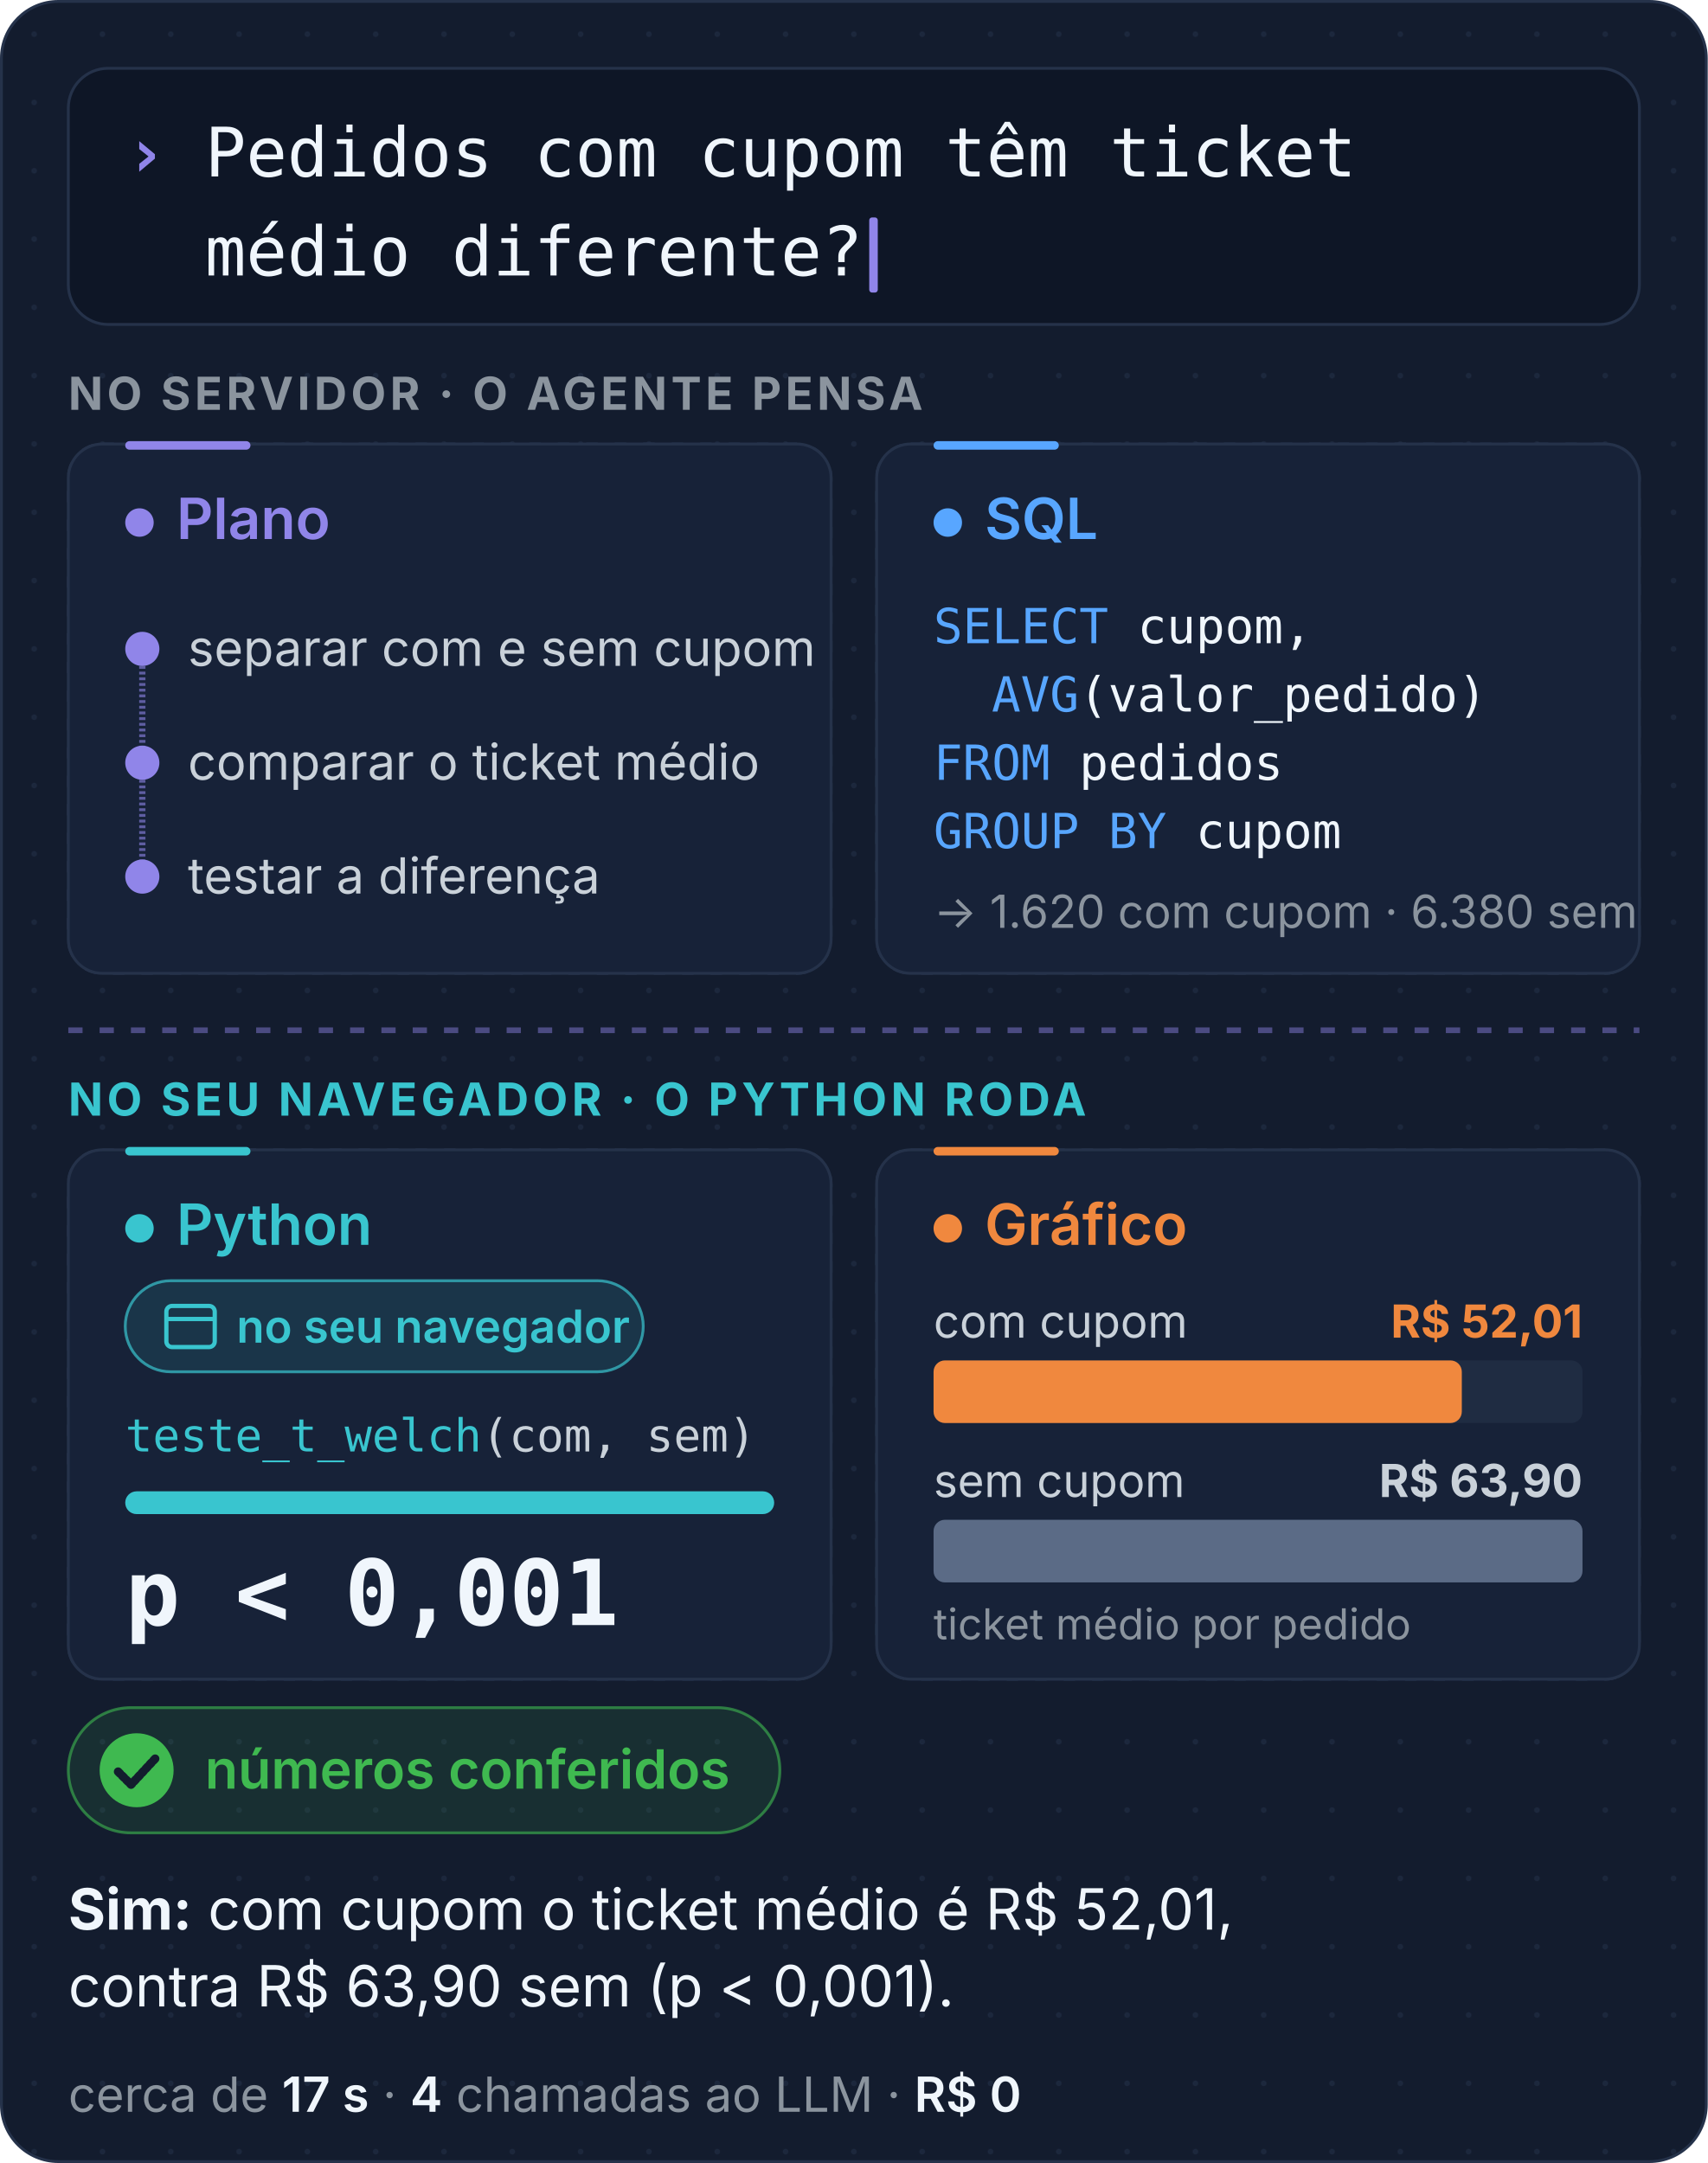
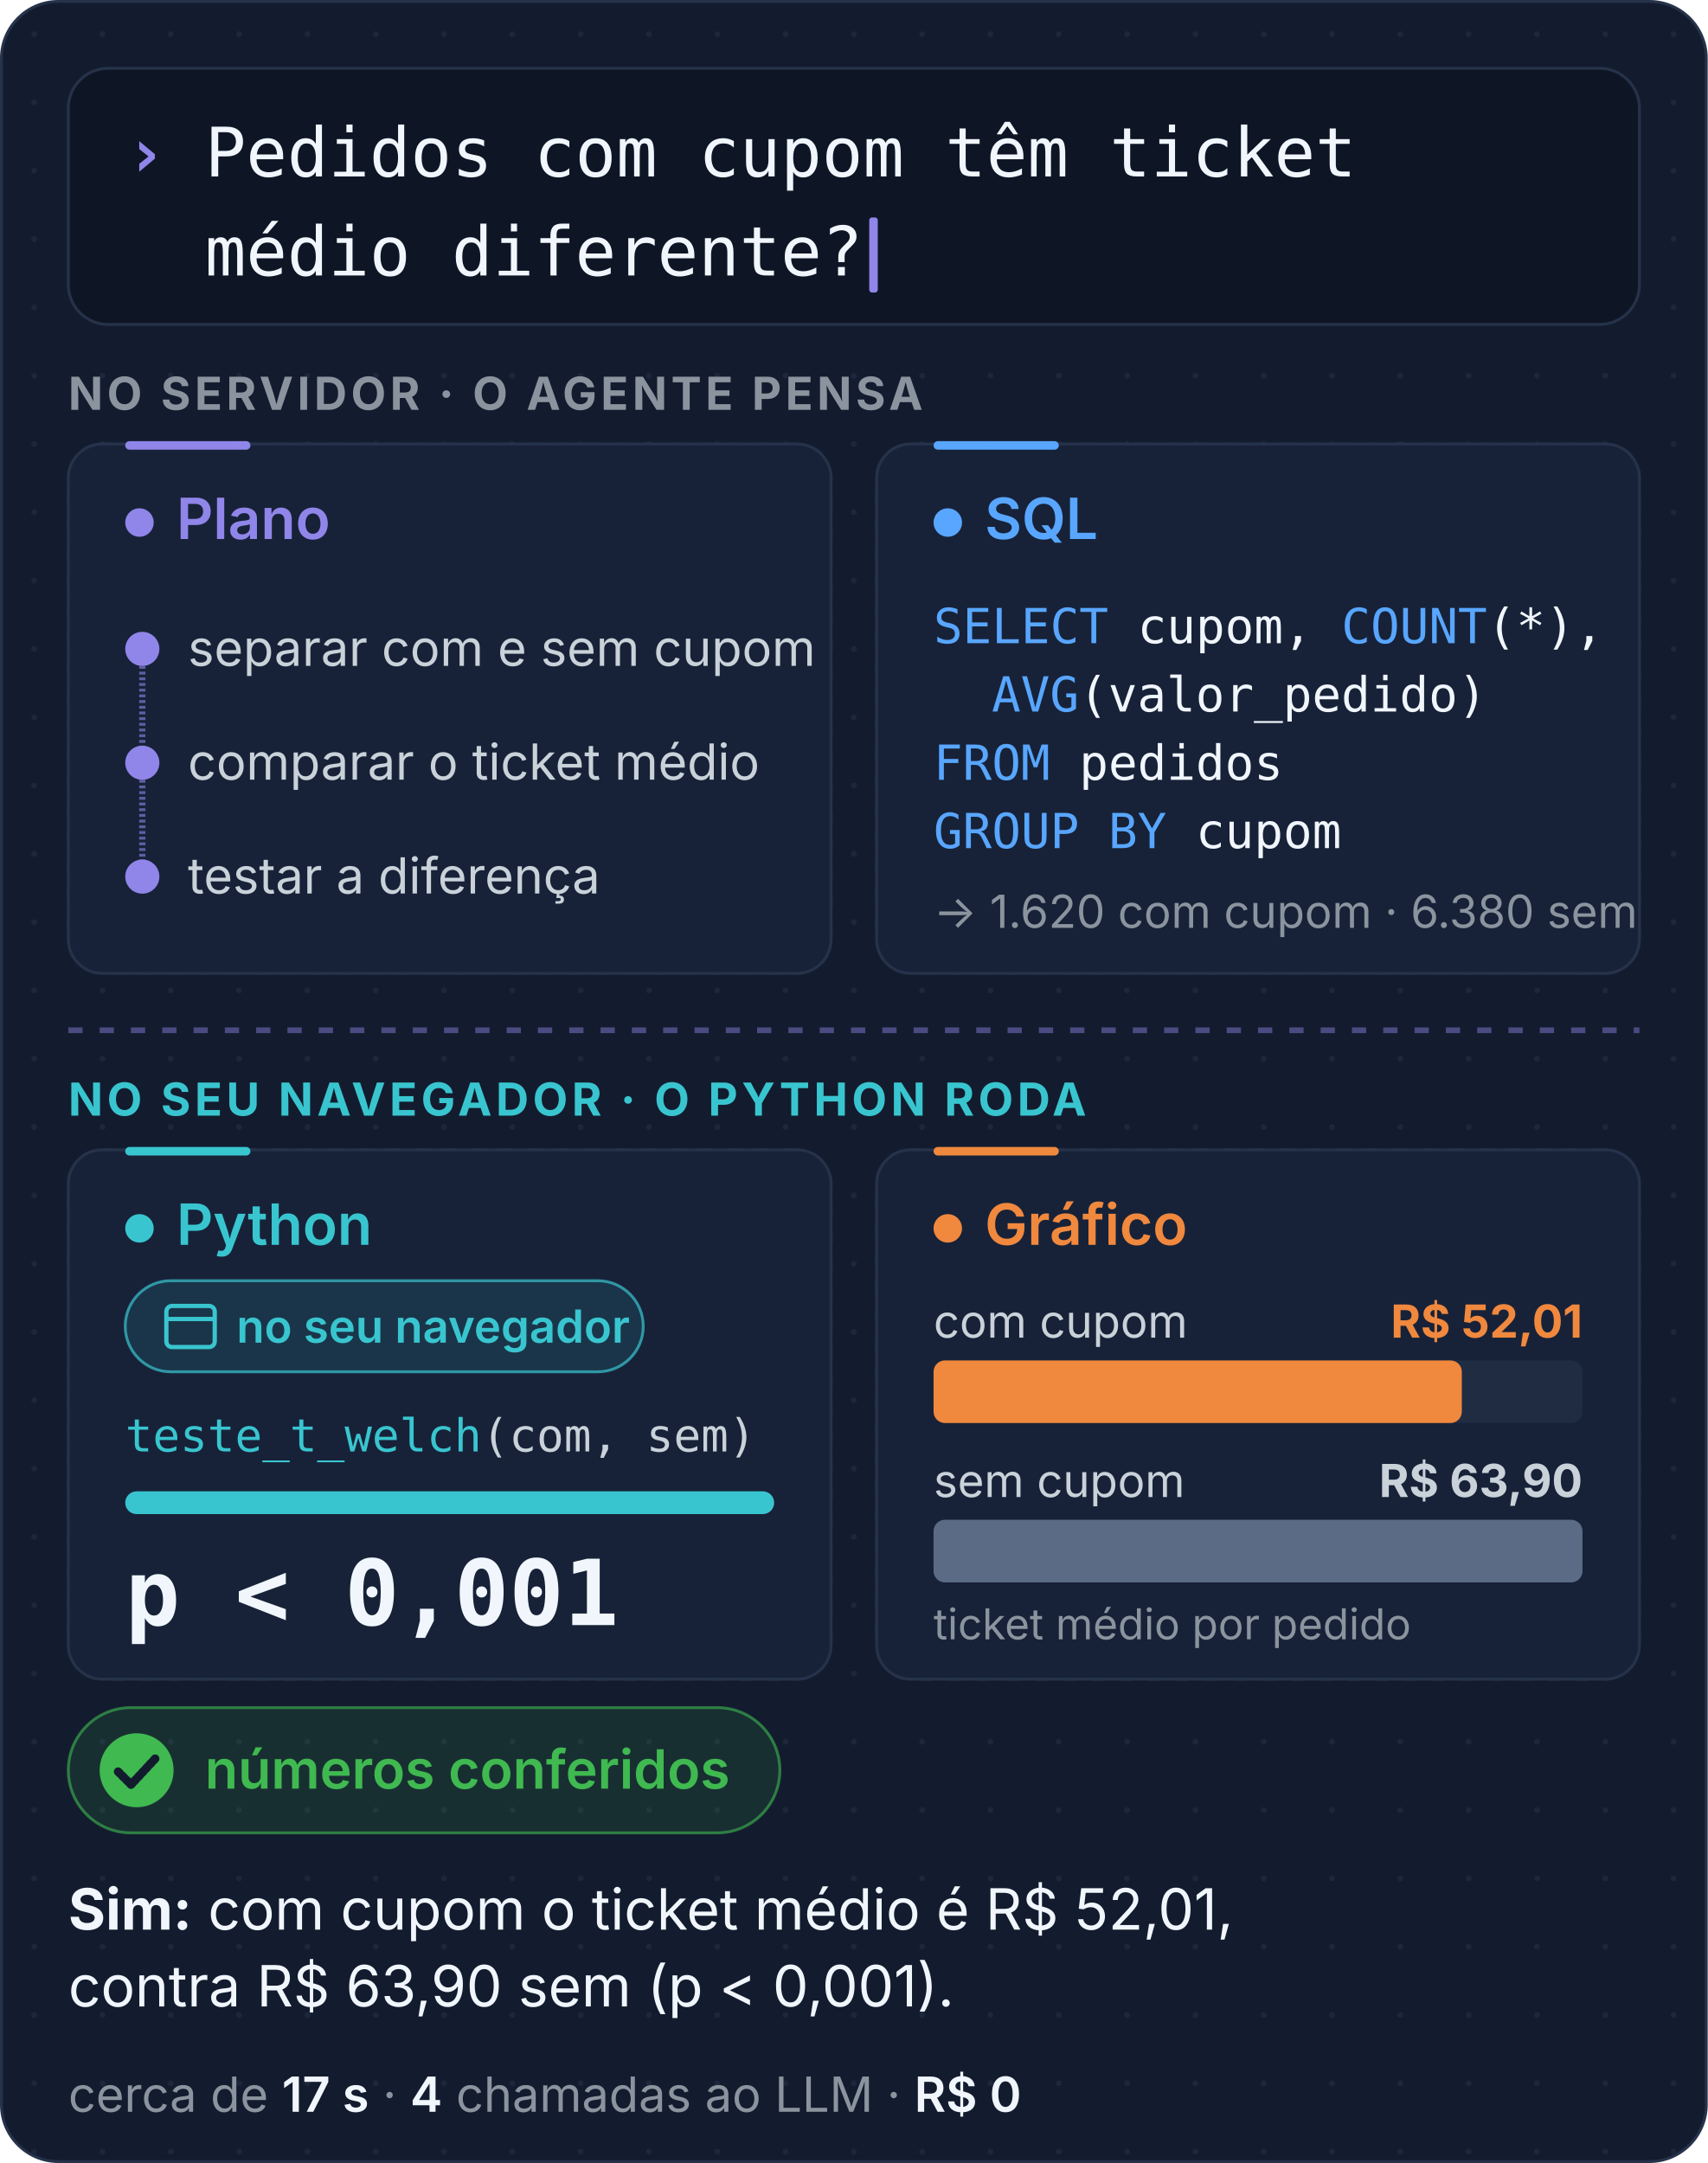
<svg xmlns="http://www.w3.org/2000/svg" viewBox="0 0 600 760" width="600" height="760" role="img" aria-labelledby="t d">
  <style>.s{font-family:system-ui,-apple-system,"Segoe UI",sans-serif}.m{font-family:ui-monospace,"Cascadia Mono",Consolas,monospace}.o{transform-box:fill-box;transform-origin:center}.l{transform-box:fill-box;transform-origin:0 50%}.h{opacity:0}.d{stroke-dasharray:1}@keyframes k1{0%,2.5%{transform:none;animation-timing-function:steps(28,end)}14.7%,100%{transform:translateX(403.2px)}}.k1{animation:k1 12s infinite}@keyframes k2{0%,2.5%{transform:translateX(-403.2px);animation-timing-function:steps(28,end)}14.7%,100%{transform:none}}.k2{animation:k2 12s infinite}@keyframes k3{0%,14.7%{opacity:1}14.71%,100%{opacity:0}}.k3{animation:k3 12s infinite}@keyframes k4{0%,14.7%{transform:none;animation-timing-function:steps(16,end)}21.67%,100%{transform:translateX(230.4px)}}.k4{animation:k4 12s infinite}@keyframes k5{0%,14.7%{transform:translateX(-230.4px);animation-timing-function:steps(16,end)}21.67%,100%{transform:none}}.k5{animation:k5 12s infinite}@keyframes k6{0%{opacity:0}14.7%{opacity:1}21.67%{opacity:0}25.83%{opacity:1}30%{opacity:0}34.17%{opacity:1}38.33%{opacity:0}42.5%{opacity:1}46.67%{opacity:0}50.83%{opacity:1}55%{opacity:0}59.17%{opacity:1}63.33%{opacity:0}67.5%{opacity:1}71.67%{opacity:0}75.83%{opacity:1}80%{opacity:0}84.17%{opacity:1}88.33%{opacity:0}91.67%,100%{opacity:0}}.k6{animation:k6 12s step-end infinite}@keyframes k7{0%,41.25%{opacity:0}43.75%,44.58%{opacity:1}48.75%,100%{opacity:0}}.k7{animation:k7 12s infinite}@keyframes k8{0%,21.67%{opacity:0;transform:translate(0,14px);animation-timing-function:cubic-bezier(.16,1,.3,1)}25.42%,100%{opacity:1;transform:none}}.k8{animation:k8 12s infinite}@keyframes k9{0%,21.67%{opacity:0}24.17%,33.33%{opacity:1}37.5%,100%{opacity:0}}.k9{animation:k9 12s infinite}@keyframes k10{0%,23.75%{stroke-dashoffset:1;animation-timing-function:cubic-bezier(.65,0,.35,1)}29.58%,100%{stroke-dashoffset:0}}.k10{animation:k10 12s infinite}@keyframes k11{0%,24.17%{opacity:0;transform:translate(-8px,0);animation-timing-function:cubic-bezier(.16,1,.3,1)}27.5%,100%{opacity:1;transform:none}}.k11{animation:k11 12s infinite}@keyframes k12{0%,26%{opacity:0;transform:translate(-8px,0);animation-timing-function:cubic-bezier(.16,1,.3,1)}29.33%,100%{opacity:1;transform:none}}.k12{animation:k12 12s infinite}@keyframes k13{0%,27.83%{opacity:0;transform:translate(-8px,0);animation-timing-function:cubic-bezier(.16,1,.3,1)}31.17%,100%{opacity:1;transform:none}}.k13{animation:k13 12s infinite}@keyframes k14{0%,30%{opacity:0;transform:translate(0,14px);animation-timing-function:cubic-bezier(.16,1,.3,1)}33.75%,100%{opacity:1;transform:none}}.k14{animation:k14 12s infinite}@keyframes k15{0%,30%{opacity:0}32.5%,41.67%{opacity:1}45.83%,100%{opacity:0}}.k15{animation:k15 12s infinite}@keyframes k16{0%,32.08%{opacity:0;transform:translate(-8px,0);animation-timing-function:cubic-bezier(.16,1,.3,1)}35%,100%{opacity:1;transform:none}}.k16{animation:k16 12s infinite}@keyframes k17{0%,33.75%{opacity:0;transform:translate(-8px,0);animation-timing-function:cubic-bezier(.16,1,.3,1)}36.67%,100%{opacity:1;transform:none}}.k17{animation:k17 12s infinite}@keyframes k18{0%,35.42%{opacity:0;transform:translate(-8px,0);animation-timing-function:cubic-bezier(.16,1,.3,1)}38.33%,100%{opacity:1;transform:none}}.k18{animation:k18 12s infinite}@keyframes k19{0%,37.08%{opacity:0;transform:translate(-8px,0);animation-timing-function:cubic-bezier(.16,1,.3,1)}40%,100%{opacity:1;transform:none}}.k19{animation:k19 12s infinite}@keyframes k20{0%,39.58%{opacity:0;transform:translate(0,10px);animation-timing-function:cubic-bezier(.16,1,.3,1)}42.5%,100%{opacity:1;transform:none}}.k20{animation:k20 12s infinite}@keyframes k21{0%,41.67%{opacity:0;transform:translate(0,14px);animation-timing-function:cubic-bezier(.16,1,.3,1)}45.42%,100%{opacity:1;transform:none}}.k21{animation:k21 12s infinite}@keyframes k22{0%,41.67%{opacity:0}44.17%,53.33%{opacity:1}57.5%,100%{opacity:0}}.k22{animation:k22 12s infinite}@keyframes k23{0%,44.17%{opacity:0;transform:scale(.85);animation-timing-function:cubic-bezier(.16,1,.3,1)}47.5%,100%{opacity:1;transform:none}}.k23{animation:k23 12s infinite}@keyframes k24{0%,45.83%{opacity:0;transform:translate(-8px,0);animation-timing-function:cubic-bezier(.16,1,.3,1)}48.75%,100%{opacity:1;transform:none}}.k24{animation:k24 12s infinite}@keyframes k25{0%,49.17%{transform:scaleX(0);animation-timing-function:cubic-bezier(.65,0,.35,1)}55%,100%{transform:none}}.k25{animation:k25 12s infinite}@keyframes k26{0%,54.58%{opacity:0;transform:translate(0,10px);animation-timing-function:cubic-bezier(.16,1,.3,1)}57.92%,100%{opacity:1;transform:none}}.k26{animation:k26 12s infinite}@keyframes k27{0%,58.33%{opacity:0;transform:translate(0,14px);animation-timing-function:cubic-bezier(.16,1,.3,1)}62.08%,100%{opacity:1;transform:none}}.k27{animation:k27 12s infinite}@keyframes k28{0%,58.33%{opacity:0}60.83%,70%{opacity:1}74.17%,100%{opacity:0}}.k28{animation:k28 12s infinite}@keyframes k29{0%,66.25%{opacity:0;transform:translate(0,10px);animation-timing-function:cubic-bezier(.16,1,.3,1)}69.17%,100%{opacity:1;transform:none}}.k29{animation:k29 12s infinite}@keyframes k30{0%,60.83%{transform:scaleX(0);animation-timing-function:cubic-bezier(.65,0,.35,1)}66.67%,100%{transform:none}}.k30{animation:k30 12s infinite}@keyframes k31{0%,67.92%{opacity:0;transform:translate(0,10px);animation-timing-function:cubic-bezier(.16,1,.3,1)}70.83%,100%{opacity:1;transform:none}}.k31{animation:k31 12s infinite}@keyframes k32{0%,62.5%{transform:scaleX(0);animation-timing-function:cubic-bezier(.65,0,.35,1)}68.33%,100%{transform:none}}.k32{animation:k32 12s infinite}@keyframes k33{0%,40.42%{opacity:0;transform:translate(0,0)}41.25%{opacity:1;transform:translate(0,0);animation-timing-function:cubic-bezier(.65,0,.35,1)}45.42%{opacity:1;transform:translate(-284px,70px)}47.08%,100%{opacity:0;transform:translate(-284px,70px)}}.k33{animation:k33 12s infinite}@keyframes k34{0%,70%{opacity:0;transform:scale(1.15);animation-timing-function:cubic-bezier(.16,1,.3,1)}72.92%,100%{opacity:1;transform:none}}.k34{animation:k34 12s infinite}@keyframes k35{0%,71.67%{stroke-dashoffset:1;animation-timing-function:cubic-bezier(.65,0,.35,1)}74.17%,100%{stroke-dashoffset:0}}.k35{animation:k35 12s infinite}@keyframes k36{0%,71.25%{opacity:0;transform:scale(1)}71.67%{opacity:.8;transform:scale(1);animation-timing-function:cubic-bezier(.16,1,.3,1)}78.33%,100%{opacity:0;transform:scale(2.6)}}.k36{animation:k36 12s infinite}@keyframes k37{0%,72.92%{opacity:0;transform:translate(-10px,0);animation-timing-function:cubic-bezier(.16,1,.3,1)}76.67%,100%{opacity:1;transform:none}}.k37{animation:k37 12s infinite}@keyframes k38{0%,75.83%{opacity:0;transform:translate(0,10px);animation-timing-function:cubic-bezier(.16,1,.3,1)}79.58%,100%{opacity:1;transform:none}}.k38{animation:k38 12s infinite}@keyframes fora{0%,91.67%{opacity:1}96.67%,100%{opacity:0}}.fora{animation:fora 12s infinite}@media (prefers-reduced-motion:reduce){*{animation:none!important}.k1{transform:translateX(403.2px)!important}.k2{transform:none!important}.k4{transform:translateX(230.4px)!important}.k5{transform:none!important}.k6{opacity:0!important}.k8{opacity:1!important;transform:none!important}.k10{stroke-dashoffset:0!important}.k11{opacity:1!important;transform:none!important}.k12{opacity:1!important;transform:none!important}.k13{opacity:1!important;transform:none!important}.k14{opacity:1!important;transform:none!important}.k16{opacity:1!important;transform:none!important}.k17{opacity:1!important;transform:none!important}.k18{opacity:1!important;transform:none!important}.k19{opacity:1!important;transform:none!important}.k20{opacity:1!important;transform:none!important}.k21{opacity:1!important;transform:none!important}.k23{opacity:1!important;transform:none!important}.k24{opacity:1!important;transform:none!important}.k25{transform:none!important}.k26{opacity:1!important;transform:none!important}.k27{opacity:1!important;transform:none!important}.k29{opacity:1!important;transform:none!important}.k30{transform:none!important}.k31{opacity:1!important;transform:none!important}.k32{transform:none!important}.k34{opacity:1!important;transform:none!important}.k35{stroke-dashoffset:0!important}.k37{opacity:1!important;transform:none!important}.k38{opacity:1!important;transform:none!important}}</style>
  <defs>
    <pattern id="g" width="24" height="24" patternUnits="userSpaceOnUse">
      <circle cx="12" cy="12" r="1" fill="#25324A" />
    </pattern>
  </defs>
  <rect x=".5" y=".5" width="599" height="759" rx="20" fill="#131C2E" stroke="#25324A" />
  <rect x="1" y="1" width="598" height="758" rx="20" fill="url(#g)" opacity=".5" />
  <g class="fora">
    <defs>
      <clipPath id="q">
        <rect x="25" y="25" width="550" height="88" />
      </clipPath>
    </defs>
    <rect x="24" y="24" width="552" height="90" rx="14" fill="#0E1626" stroke="#25324A" />
    <text class="m" x="44" y="62" font-size="24" font-weight="700" fill="#9085e9">›</text>
    <text class="m" x="72" y="62" font-size="24" fill="#F0F6FC" textLength="403.2" lengthAdjust="spacingAndGlyphs">Pedidos com cupom têm ticket</text>
    <g clip-path="url(#q)">
      <rect class="k1" x="71" y="38" width="407.2" height="31.2" fill="#0E1626" transform="translate(403.2)" />
    </g>
    <g class="k2">
      <rect class="k3" x="478.2" y="41.6" width="3" height="26.4" rx="1" fill="#9085e9" opacity="0" />
    </g>
    <text class="m" x="72" y="96.8" font-size="24" fill="#F0F6FC" textLength="230.4" lengthAdjust="spacingAndGlyphs">médio diferente?</text>
    <g clip-path="url(#q)">
      <rect class="k4" x="71" y="72.8" width="234.4" height="31.2" fill="#0E1626" transform="translate(230.4)" />
    </g>
    <g class="k5">
      <rect class="k6" x="305.4" y="76.4" width="3" height="26.4" rx="1" fill="#9085e9" />
    </g>
    <text class="s" x="24" y="144" font-size="16" font-weight="700" letter-spacing="1.4" fill="#8B949E">NO SERVIDOR · O AGENTE PENSA</text>
    <path d="M24 362H576" stroke="#9085e9" stroke-opacity=".45" stroke-width="2" stroke-dasharray="5 6" />
    <path class="h k7" d="M24 362H576" stroke="#39C5CF" stroke-width="2.5" />
    <text class="s" x="24" y="392" font-size="16" font-weight="700" letter-spacing="1.4" fill="#39C5CF">NO SEU NAVEGADOR · O PYTHON RODA</text>
    <rect x="24" y="156" width="268" height="186" rx="12" fill="none" stroke="#25324A" stroke-dasharray="4 6" />
    <rect x="308" y="156" width="268" height="186" rx="12" fill="none" stroke="#25324A" stroke-dasharray="4 6" />
    <rect x="24" y="404" width="268" height="186" rx="12" fill="none" stroke="#25324A" stroke-dasharray="4 6" />
    <rect x="308" y="404" width="268" height="186" rx="12" fill="none" stroke="#25324A" stroke-dasharray="4 6" />
    <g class="k8">
      <rect x="24" y="156" width="268" height="186" rx="12" fill="#172238" stroke="#25324A" />
      <rect x="44" y="155" width="44" height="3" rx="1.5" fill="#9085e9" />
      <circle cx="49" cy="183.6" r="5" fill="#9085e9" />
      <text class="s" x="62" y="189.4" font-size="20" font-weight="600" fill="#9085e9">Plano</text>
      <path class="d k10" pathLength="1" d="M50 228V308" stroke="#9085e9" stroke-opacity=".6" stroke-width="2.2" />
      <g class="k11">
        <circle cx="50" cy="228" r="6" fill="#9085e9" />
        <text class="s" x="66" y="233.95" font-size="17.5" fill="#C9D1D9">separar com e sem cupom</text>
      </g>
      <g class="k12">
        <circle cx="50" cy="268" r="6" fill="#9085e9" />
        <text class="s" x="66" y="273.95" font-size="17.5" fill="#C9D1D9">comparar o ticket médio</text>
      </g>
      <g class="k13">
        <circle cx="50" cy="308" r="6" fill="#9085e9" />
        <text class="s" x="66" y="313.95" font-size="17.5" fill="#C9D1D9">testar a diferença</text>
      </g>
    </g>
    <g class="k14">
      <rect x="308" y="156" width="268" height="186" rx="12" fill="#172238" stroke="#25324A" />
      <rect x="328" y="155" width="44" height="3" rx="1.5" fill="#58A6FF" />
      <circle cx="333" cy="183.6" r="5" fill="#58A6FF" />
      <text class="s" x="346" y="189.4" font-size="20" font-weight="600" fill="#58A6FF">SQL</text>
      <text class="m k16" x="328" y="226" font-size="17" fill="#F0F6FC">
-         <tspan fill="#58A6FF">SELECT</tspan> cupom,</text>
+         <tspan fill="#58A6FF">SELECT</tspan> cupom, <tspan fill="#58A6FF">COUNT</tspan>(*),</text>
      <text class="m k17" x="348.4" y="250" font-size="17" fill="#F0F6FC">
        <tspan fill="#58A6FF">AVG</tspan>(valor_pedido)</text>
      <text class="m k18" x="328" y="274" font-size="17" fill="#F0F6FC">
        <tspan fill="#58A6FF">FROM</tspan> pedidos</text>
      <text class="m k19" x="328" y="298" font-size="17" fill="#F0F6FC">
        <tspan fill="#58A6FF">GROUP BY</tspan> cupom</text>
      <text class="s k20" x="328" y="326" font-size="16" fill="#8B949E">→ 1.620 com cupom · 6.380 sem</text>
    </g>
    <g class="k21">
      <rect x="24" y="404" width="268" height="186" rx="12" fill="#172238" stroke="#25324A" />
      <rect x="44" y="403" width="44" height="3" rx="1.5" fill="#39C5CF" />
      <circle cx="49" cy="431.6" r="5" fill="#39C5CF" />
      <text class="s" x="62" y="437.4" font-size="20" font-weight="600" fill="#39C5CF">Python</text>
      <g class="o k23">
        <rect x="44" y="450" width="182" height="32" rx="16" fill="#39C5CF" fill-opacity=".12" stroke="#39C5CF" stroke-opacity=".7" />
        <rect x="58.45" y="458.86" width="17" height="14.45" rx="2" fill="none" stroke="#39C5CF" stroke-width="1.5" />
        <path d="M58.45 463.45h17" stroke="#39C5CF" stroke-width="1.5" />
        <text class="s" x="83.1" y="471.76" font-size="16" font-weight="600" fill="#39C5CF">no seu navegador</text>
      </g>
      <text class="m k24" x="44" y="510" font-size="16" fill="#C9D1D9">
        <tspan fill="#39C5CF">teste_t_welch</tspan>(com, sem)</text>
      <rect x="44" y="524" width="228" height="8" rx="4" fill="#25324A" />
      <rect class="l k25" x="44" y="524" width="228" height="8" rx="4" fill="#39C5CF" />
      <text class="m k26" x="44" y="571" font-size="32" font-weight="700" fill="#F0F6FC">p &lt; 0,001</text>
    </g>
    <g class="k27">
      <rect x="308" y="404" width="268" height="186" rx="12" fill="#172238" stroke="#25324A" />
      <rect x="328" y="403" width="44" height="3" rx="1.5" fill="#F0883E" />
      <circle cx="333" cy="431.6" r="5" fill="#F0883E" />
      <text class="s" x="346" y="437.4" font-size="20" font-weight="600" fill="#F0883E">Gráfico</text>
      <text class="s" x="328" y="470" font-size="16" fill="#C9D1D9">com cupom</text>
      <text class="s k29" x="556" y="470" font-size="16" font-weight="700" fill="#F0883E" text-anchor="end">R$ 52,01</text>
      <rect x="328" y="478" width="228" height="22" rx="4" fill="#25324A" fill-opacity=".6" />
      <rect class="l k30" x="328" y="478" width="185.6" height="22" rx="4" fill="#F0883E" />
      <text class="s" x="328" y="526" font-size="16" fill="#C9D1D9">sem cupom</text>
      <text class="s k31" x="556" y="526" font-size="16" font-weight="700" fill="#C9D1D9" text-anchor="end">R$ 63,90</text>
      <rect x="328" y="534" width="228" height="22" rx="4" fill="#25324A" fill-opacity=".6" />
      <rect class="l k32" x="328" y="534" width="228.0" height="22" rx="4" fill="#5B6B86" />
      <text class="s" x="328" y="576" font-size="15" fill="#8B949E">ticket médio por pedido</text>
    </g>
    <rect class="h k9" x="24" y="156" width="268" height="186" rx="12" fill="none" stroke="#9085e9" stroke-width="1.5" />
    <rect class="h k15" x="308" y="156" width="268" height="186" rx="12" fill="none" stroke="#58A6FF" stroke-width="1.5" />
    <rect class="h k22" x="24" y="404" width="268" height="186" rx="12" fill="none" stroke="#39C5CF" stroke-width="1.5" />
    <rect class="h k28" x="308" y="404" width="268" height="186" rx="12" fill="none" stroke="#F0883E" stroke-width="1.5" />
    <g class="h k33">
      <rect x="365" y="327" width="154" height="30" rx="15" fill="#0E1626" stroke="#39C5CF" />
      <text class="m" x="442" y="347" font-size="15" fill="#39C5CF" text-anchor="middle">código + dados</text>
    </g>
    <g class="o k34">
      <rect x="24" y="600" width="250" height="44" rx="22" fill="#3FB950" fill-opacity=".12" stroke="#3FB950" stroke-opacity=".6" />
      <circle cx="48" cy="622" r="13" fill="#3FB950" />
      <path class="d k35" pathLength="1" d="M41.5 622.5l4.55 4.55 8.45-9.1" fill="none" stroke="#131C2E" stroke-width="3.0" stroke-linecap="round" stroke-linejoin="round" />
      <text class="s" x="72" y="628.46" font-size="19" font-weight="600" fill="#3FB950">números conferidos</text>
    </g>
    <circle class="h o k36" cx="48" cy="622" r="13" fill="none" stroke="#3FB950" stroke-width="2" />
    <text class="s k37" x="24" y="678" font-size="20" fill="#F0F6FC">
      <tspan font-weight="700">Sim:</tspan> com cupom o ticket médio é R$ 52,01,<tspan x="24" dy="27">contra R$ 63,90 sem (p &lt; 0,001).</tspan>
    </text>
    <text class="s k38" x="24" y="742" font-size="17" fill="#8B949E">cerca de <tspan fill="#F0F6FC" font-weight="600">17 s</tspan> · <tspan fill="#F0F6FC" font-weight="600">4</tspan> chamadas ao LLM · <tspan fill="#F0F6FC" font-weight="600">R$ 0</tspan>
    </text>
  </g>
</svg>
